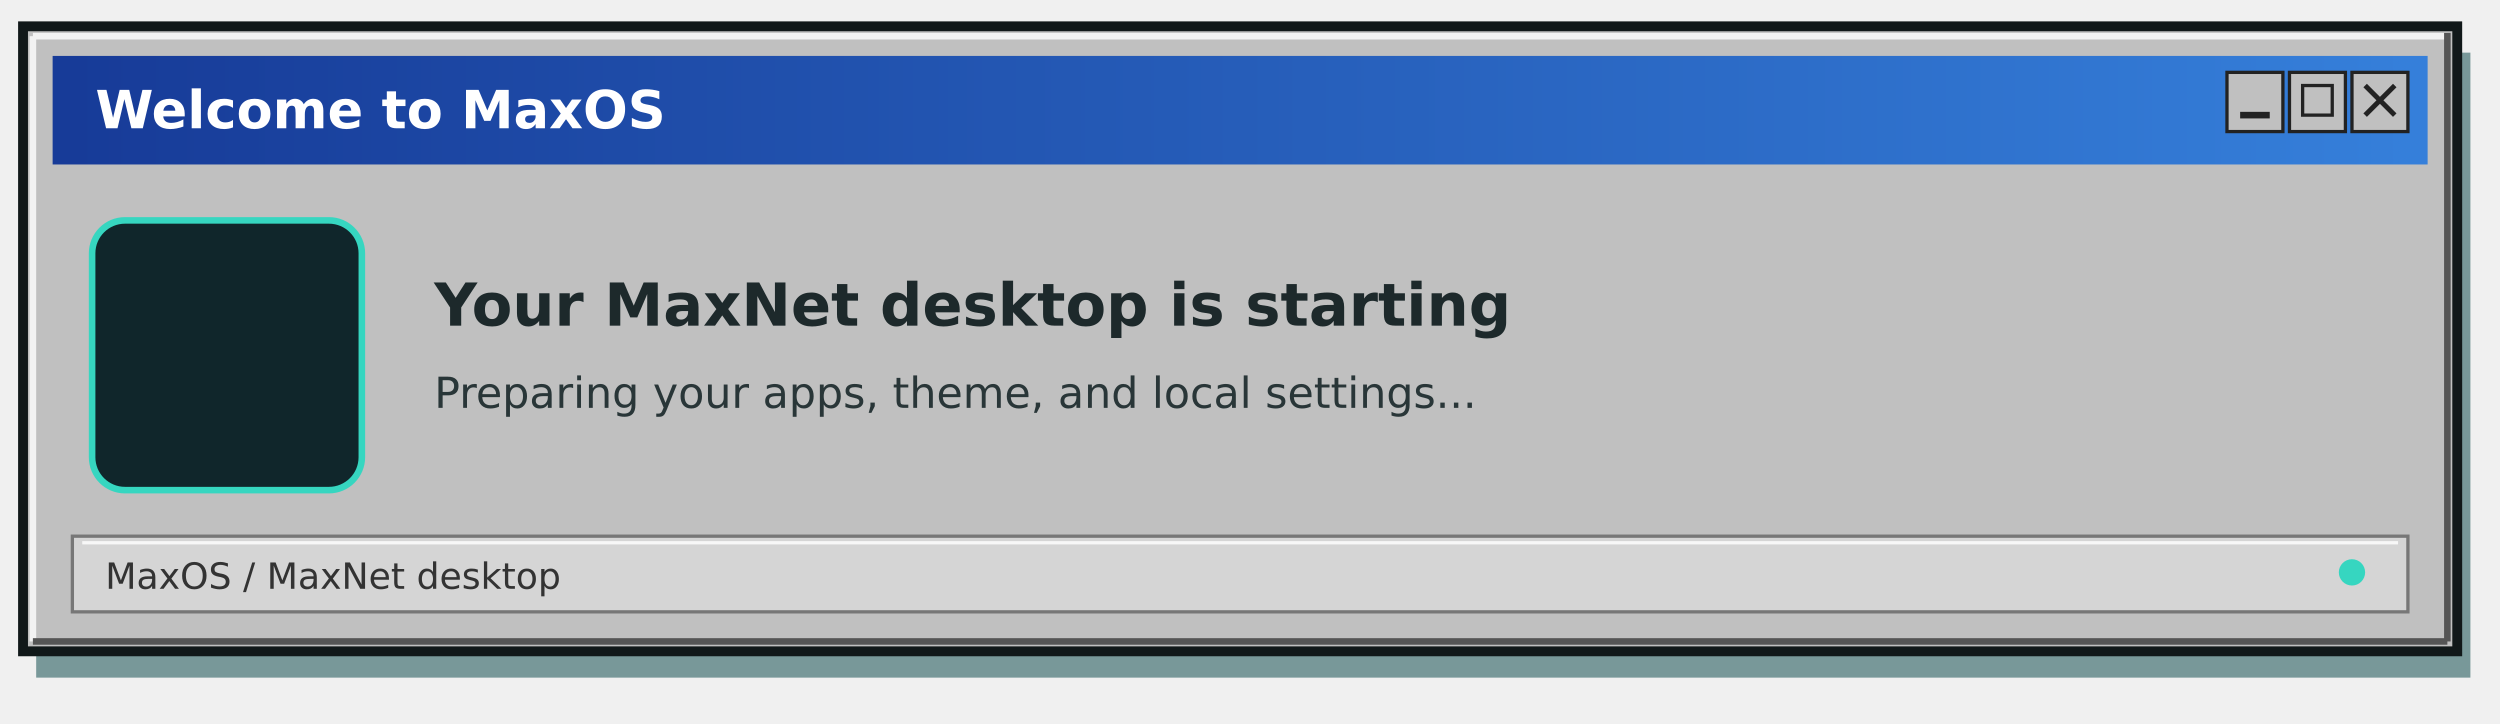
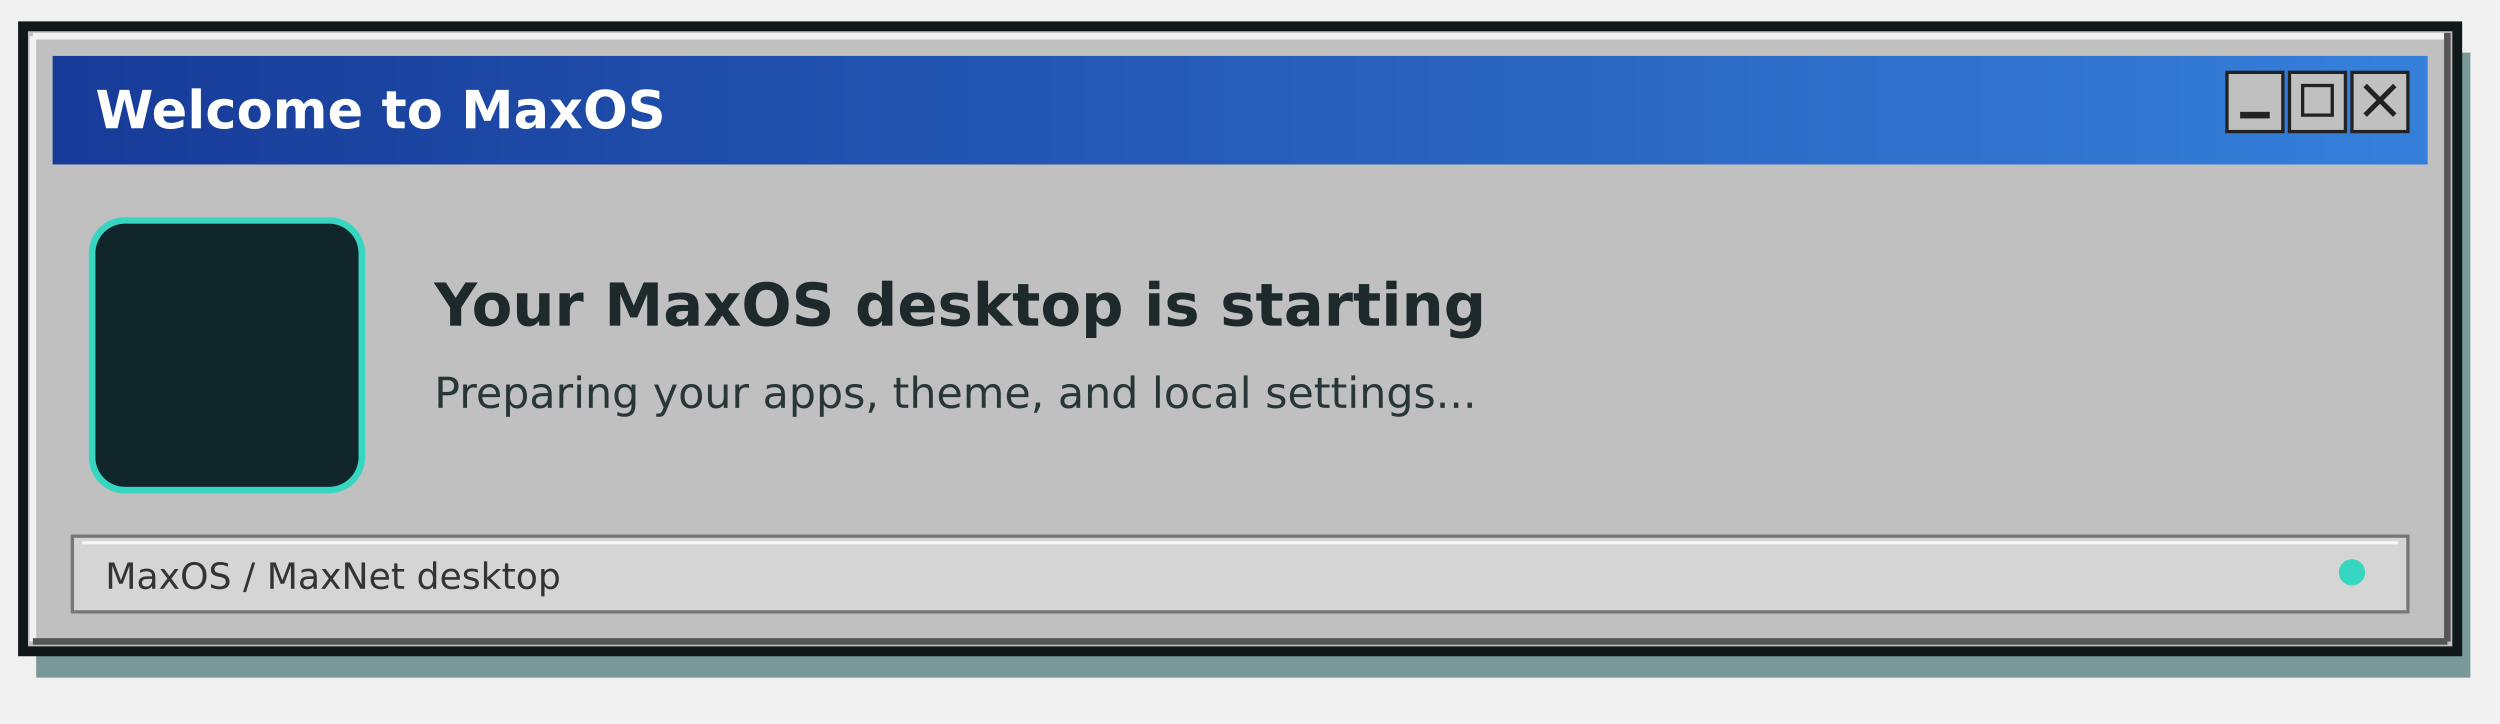
<svg xmlns="http://www.w3.org/2000/svg" width="760" height="220" viewBox="0 0 760 220">
  <defs>
    <linearGradient id="titlebar" x1="0" y1="0" x2="1" y2="0">
      <stop stop-color="#173b98" />
      <stop offset="1" stop-color="#357fda" />
    </linearGradient>
    <linearGradient id="bevel" x1="0" y1="0" x2="0" y2="1">
      <stop stop-color="#f7f7f7" />
      <stop offset="1" stop-color="#8b8b8b" />
    </linearGradient>
  </defs>
  <rect x="11" y="16" width="740" height="190" fill="#003f42" opacity=".5" />
  <rect x="7" y="8" width="740" height="190" fill="#c0c0c0" stroke="#111819" stroke-width="3" />
  <path d="M10 11h734M10 11v184" stroke="#fff" stroke-width="2" opacity=".8" />
  <path d="M744 195H10M744 195V10" stroke="#555" stroke-width="2" />
  <rect x="16" y="17" width="722" height="33" fill="url(#titlebar)" />
  <text x="29" y="39" fill="#fff" font-family="DejaVu Sans, Arial, sans-serif" font-size="16" font-weight="700">Welcome to MaxOS</text>
  <g transform="translate(677 22)">
    <rect width="17" height="18" fill="#c0c0c0" stroke="#222" />
    <path d="M4 13h9" stroke="#222" stroke-width="2" />
    <rect x="19" width="17" height="18" fill="#c0c0c0" stroke="#222" />
    <path d="M23 4h9v9h-9z" fill="none" stroke="#222" />
    <rect x="38" width="17" height="18" fill="#c0c0c0" stroke="#222" />
    <path d="m42 4 9 9m0-9-9 9" stroke="#222" stroke-width="1.5" />
  </g>
  <rect x="28" y="67" width="82" height="82" rx="10" fill="#10262b" stroke="#36d6c0" stroke-width="2" />
-   <text x="132" y="99" fill="#1d292b" font-family="DejaVu Sans, Arial, sans-serif" font-size="18" font-weight="700">Your MaxNet desktop is starting</text>
+   <text x="132" y="99" fill="#1d292b" font-family="DejaVu Sans, Arial, sans-serif" font-size="18" font-weight="700">Your MaxOS desktop is starting</text>
  <text x="132" y="124" fill="#293638" font-family="DejaVu Sans, Arial, sans-serif" font-size="13">Preparing your apps, theme, and local settings...</text>
  <rect x="22" y="163" width="710" height="23" fill="#d5d5d5" stroke="#777" />
  <path d="M25 165h704" stroke="#fff" opacity=".8" />
  <text x="32" y="179" fill="#333" font-family="DejaVu Sans, Arial, sans-serif" font-size="11">MaxOS  /  MaxNet desktop</text>
  <circle cx="715" cy="174" r="4" fill="#36d6c0" />
</svg>
